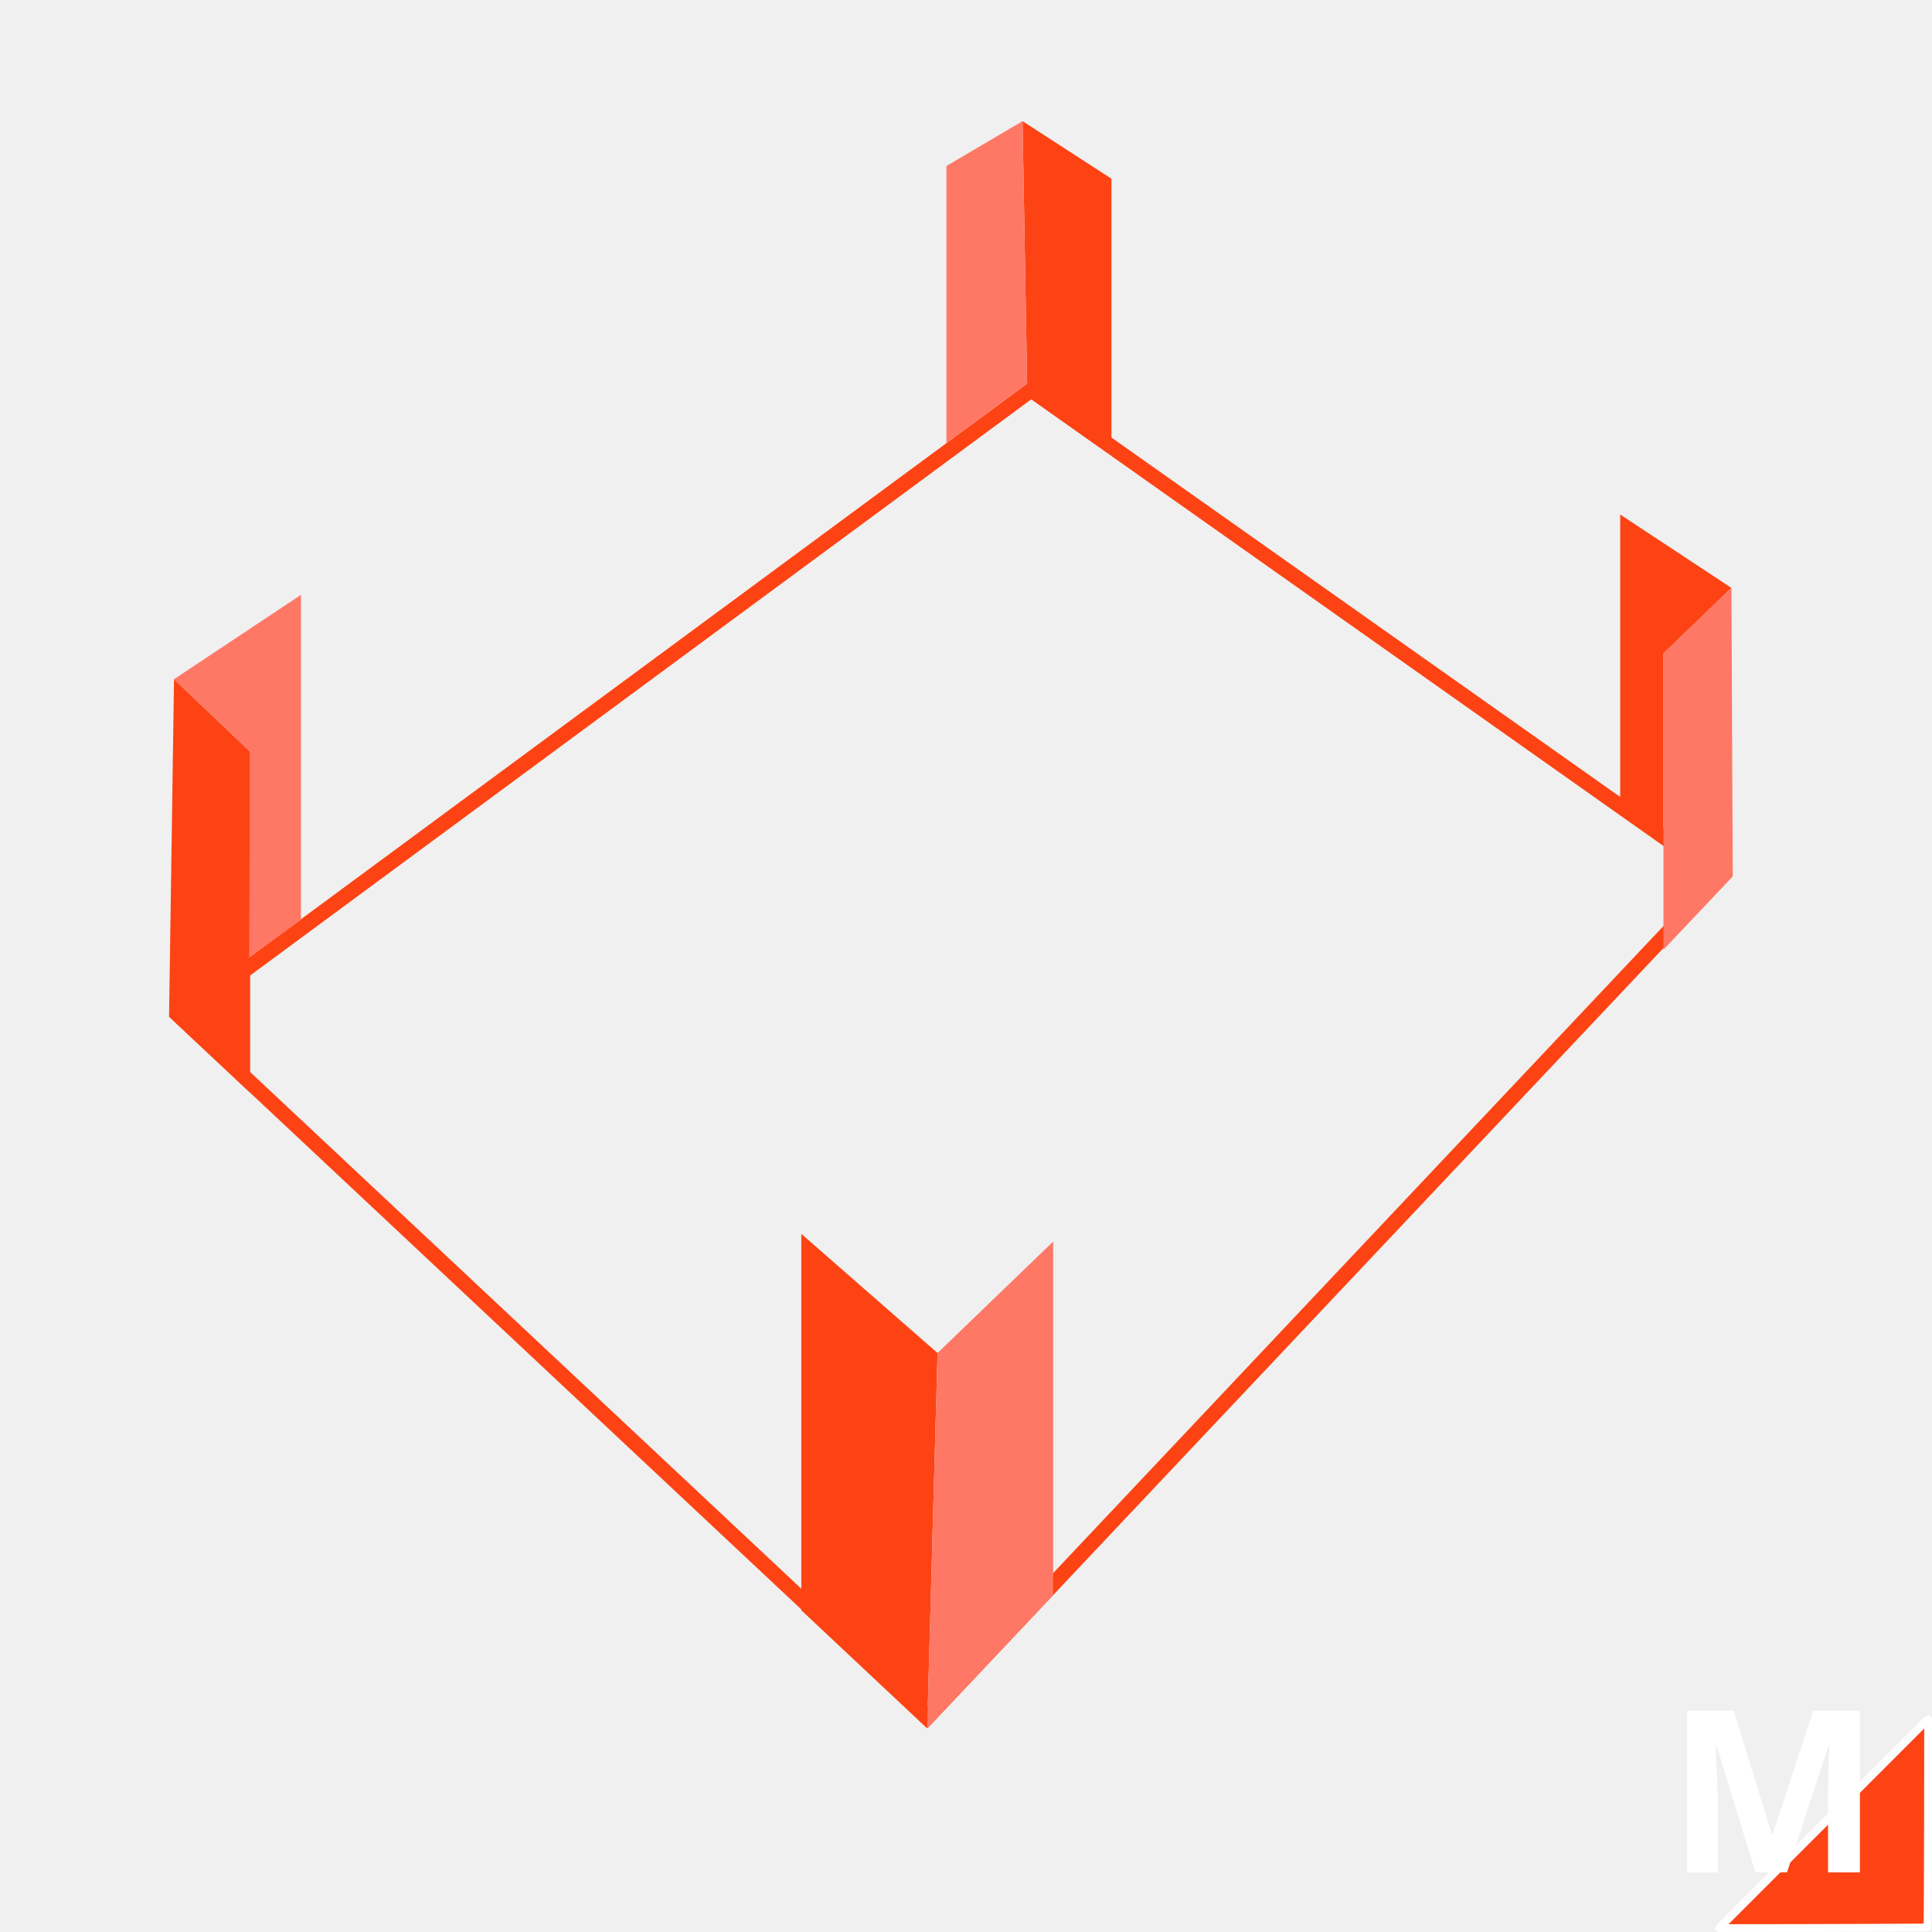
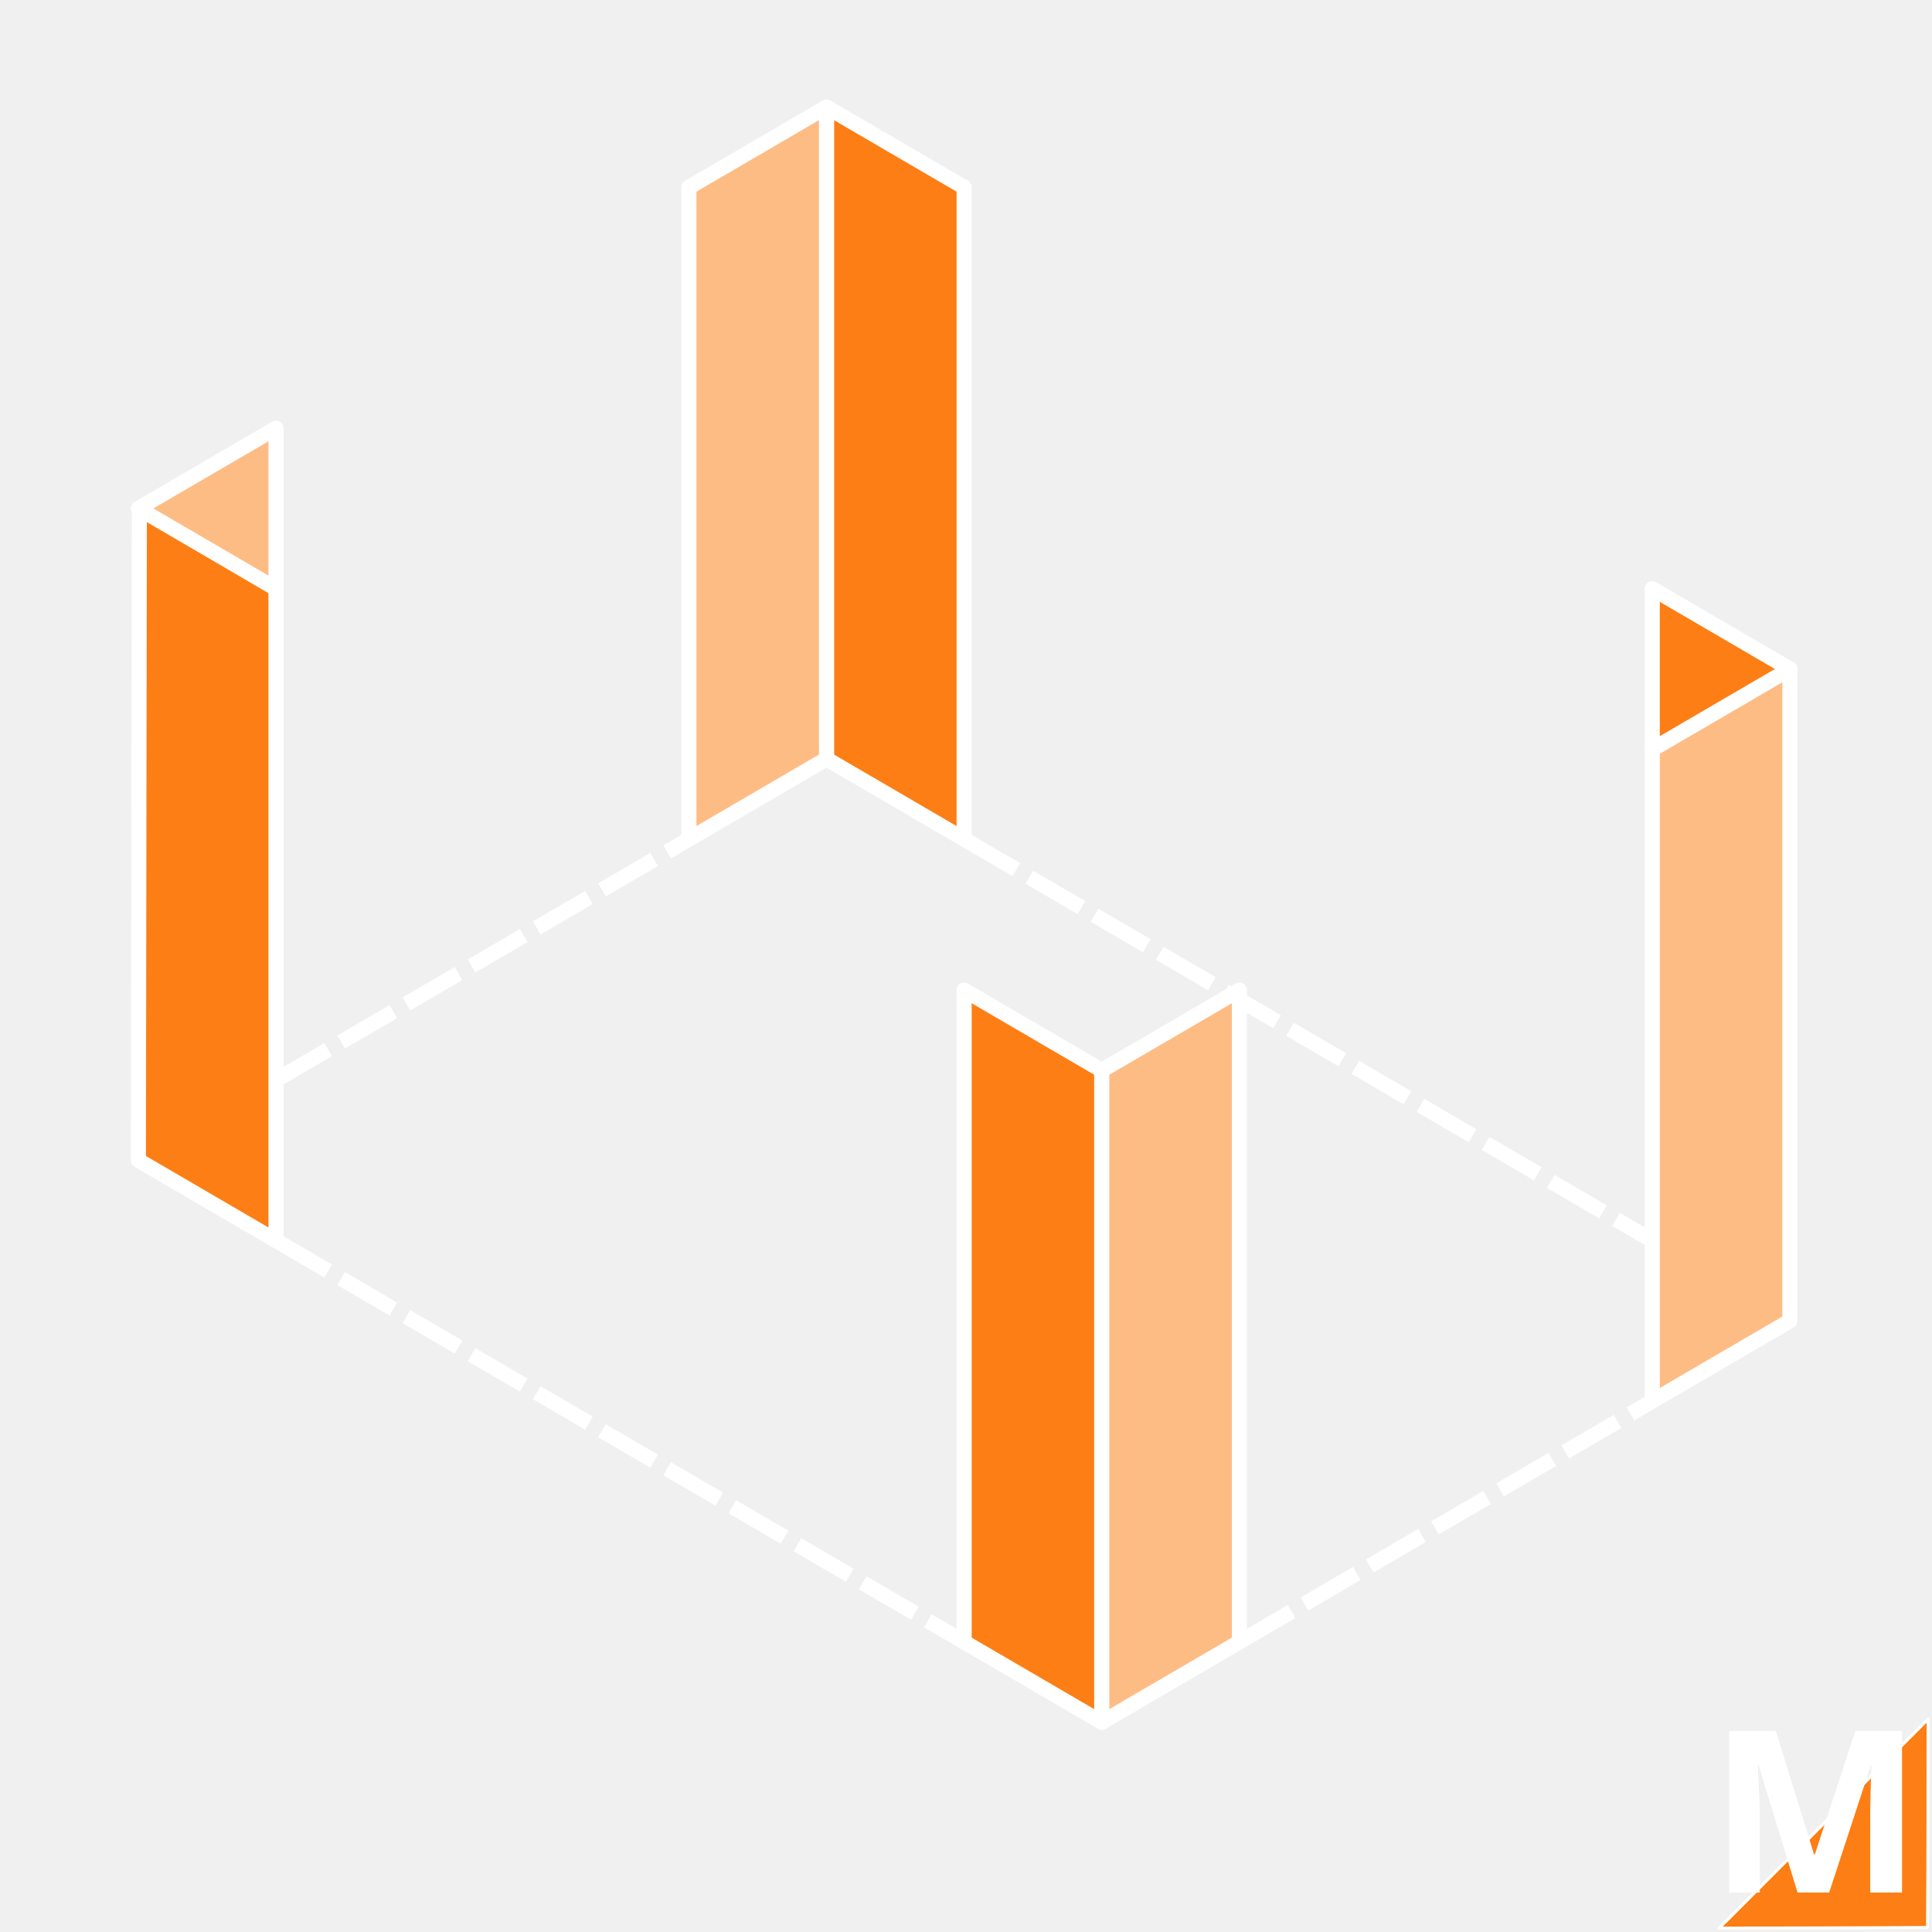
<svg xmlns="http://www.w3.org/2000/svg" width="128" height="128" viewBox="0 0 128 128" version="1.1" id="svg1">
  <defs id="defs1">
    <rect x="132.207" y="-31.851" width="80.386" height="199.195" id="rect16" />
    <rect x="140.296" y="51.821" width="44.743" height="78.364" id="rect15" />
    <clipPath clipPathUnits="userSpaceOnUse" id="clipPath2">
      <path d="M 40,0 V 950 H 970 V 0 Z" transform="translate(0,-2.5000001e-5)" id="path2" />
    </clipPath>
    <clipPath clipPathUnits="userSpaceOnUse" id="clipPath4">
      <path d="M 40,0 V 950 H 970 V 0 Z" transform="translate(0,-2.5000001e-5)" id="path4" />
    </clipPath>
    <clipPath clipPathUnits="userSpaceOnUse" id="clipPath6">
      <path d="M 40,0 V 950 H 970 V 0 Z" transform="translate(0,-2.5000001e-5)" id="path6" />
    </clipPath>
    <clipPath clipPathUnits="userSpaceOnUse" id="clipPath8">
      <path d="M 40,0 V 950 H 970 V 0 Z" transform="matrix(0.1,0,0,-0.1,-37.6645,4.108203)" id="path8" />
    </clipPath>
  </defs>
+   <g id="g1137" style="display:none" transform="translate(3e-6,-8.276918)">
+     <g id="g1097" transform="matrix(0.911807,0,0,0.9212333,0.05,0.05)">
+       <path style="fill:none;stroke:#000000;stroke-width:0.1" d="M 10,0 V 138.564" id="path1085" />
+       <path style="fill:none;stroke:#000000;stroke-width:0.1" d="M 20,0 V 138.564" id="path1086" />
+       <path style="fill:none;stroke:#000000;stroke-width:0.1" d="M 30,0 V 138.564" id="path1087" />
+       <path style="fill:none;stroke:#000000;stroke-width:0.1" d="M 40,0 V 138.564" id="path1088" />
+       <path style="fill:none;stroke:#000000;stroke-width:0.1" d="M 50,0 V 138.564" id="path1089" />
+       <path style="fill:none;stroke:#000000;stroke-width:0.1" d="M 60,0 V 138.564" id="path1090" />
+       <path style="fill:none;stroke:#000000;stroke-width:0.1" d="M 70,0 V 138.564" id="path1091" />
+       <path style="fill:none;stroke:#000000;stroke-width:0.1" d="M 80,0 V 138.564" id="path1092" />
+       <path style="fill:none;stroke:#000000;stroke-width:0.1" d="M 90,0 V 138.564" id="path1093" />
+       <path style="fill:none;stroke:#000000;stroke-width:0.1" d="M 100,0 V 138.564" id="path1094" />
+       <path style="fill:none;stroke:#000000;stroke-width:0.1" d="M 110,0 V 138.564" id="path1095" />
+       <path style="fill:none;stroke:#000000;stroke-width:0.1" d="M 120,0 V 138.564" id="path1096" />
+       <path style="fill:none;stroke:#000000;stroke-width:0.1" d="M 130,0 V 138.564" id="path1097" />
+     </g>
+     <path style="fill:none;stroke:#000000;stroke-width:0.1" d="M 10,138.564 0,132.791" id="path1098" transform="matrix(0.911807,0,0,0.9212333,0.05,0.05)" />
+     <path style="fill:none;stroke:#000000;stroke-width:0.1" d="M 30,138.564 0,121.244" id="path1099" transform="matrix(0.911807,0,0,0.9212333,0.05,0.05)" />
+     <path style="fill:none;stroke:#000000;stroke-width:0.1" d="M 50,138.564 0,109.697" id="path1100" transform="matrix(0.911807,0,0,0.9212333,0.05,0.05)" />
+     <path style="fill:none;stroke:#000000;stroke-width:0.1" d="M 70,138.564 0,98.15" id="path1101" transform="matrix(0.911807,0,0,0.9212333,0.05,0.05)" />
+     <path style="fill:none;stroke:#000000;stroke-width:0.1" d="M 90,138.564 0,86.603" id="path1102" transform="matrix(0.911807,0,0,0.9212333,0.05,0.05)" />
+     <path style="fill:none;stroke:#000000;stroke-width:0.1" d="M 110,138.564 0,75.056" id="path1103" transform="matrix(0.911807,0,0,0.9212333,0.05,0.05)" />
+     <path style="fill:none;stroke:#000000;stroke-width:0.1" d="M 130,138.564 0,63.509" id="path1104" transform="matrix(0.911807,0,0,0.9212333,0.05,0.05)" />
+     <path style="fill:none;stroke:#000000;stroke-width:0.1" d="M 140,132.791 0,51.962" id="path1105" transform="matrix(0.911807,0,0,0.9212333,0.05,0.05)" />
+     <path style="fill:none;stroke:#000000;stroke-width:0.1" d="M 140,121.244 0,40.414" id="path1106" transform="matrix(0.911807,0,0,0.9212333,0.05,0.05)" />
+     <path style="fill:none;stroke:#000000;stroke-width:0.1" d="M 140,109.697 0,28.867" id="path1107" transform="matrix(0.911807,0,0,0.9212333,0.05,0.05)" />
+     <path style="fill:none;stroke:#000000;stroke-width:0.1" d="M 140,98.15 0,17.32" id="path1108" transform="matrix(0.911807,0,0,0.9212333,0.05,0.05)" />
+     <path style="fill:none;stroke:#000000;stroke-width:0.1" d="M 140,86.603 0,5.774" id="path1109" transform="matrix(0.911807,0,0,0.9212333,0.05,0.05)" />
+     <path style="fill:none;stroke:#000000;stroke-width:0.1" d="M 140,75.056 10,0" id="path1110" transform="matrix(0.911807,0,0,0.9212333,0.05,0.05)" />
+     <path style="fill:none;stroke:#000000;stroke-width:0.1" d="M 140,63.509 30,0" id="path1111" transform="matrix(0.911807,0,0,0.9212333,0.05,0.05)" />
+     <path style="fill:none;stroke:#000000;stroke-width:0.1" d="M 140,51.962 50,0" id="path1112" transform="matrix(0.911807,0,0,0.9212333,0.05,0.05)" />
+     <path style="fill:none;stroke:#000000;stroke-width:0.1" d="M 140,40.414 70,0" id="path1113" transform="matrix(0.911807,0,0,0.9212333,0.05,0.05)" />
+     <path style="fill:none;stroke:#000000;stroke-width:0.1" d="M 140,28.867 90,0" id="path1114" transform="matrix(0.911807,0,0,0.9212333,0.05,0.05)" />
+     <path style="fill:none;stroke:#000000;stroke-width:0.1" d="M 140,17.32 110,0" id="path1115" transform="matrix(0.911807,0,0,0.9212333,0.05,0.05)" />
+     <path style="fill:none;stroke:#000000;stroke-width:0.1" d="M 140,5.774 130,0" id="path1116" transform="matrix(0.911807,0,0,0.9212333,0.05,0.05)" />
+     <g id="g1116" transform="matrix(0.911807,0,0,0.9212333,0.05,0.05)" />
+     <g id="g1135" transform="matrix(0.911807,0,0,0.9212333,0.05,0.05)">
+       <path style="fill:none;stroke:#000000;stroke-width:0.1" d="m 130,138.564 10,-5.773" id="path1117" />
+       <path style="fill:none;stroke:#000000;stroke-width:0.1" d="m 110,138.564 30,-17.32" id="path1118" />
+       <path style="fill:none;stroke:#000000;stroke-width:0.1" d="m 90,138.564 50,-28.867" id="path1119" />
+       <path style="fill:none;stroke:#000000;stroke-width:0.1" d="M 70,138.564 140,98.15" id="path1120" />
+       <path style="fill:none;stroke:#000000;stroke-width:0.1" d="M 50,138.564 140,86.603" id="path1121" />
+       <path style="fill:none;stroke:#000000;stroke-width:0.1" d="M 30,138.564 140,75.056" id="path1122" />
+       <path style="fill:none;stroke:#000000;stroke-width:0.1" d="M 10,138.564 140,63.509" id="path1123" />
+       <path style="fill:none;stroke:#000000;stroke-width:0.1" d="M 0,132.791 140,51.962" id="path1124" />
+       <path style="fill:none;stroke:#000000;stroke-width:0.1" d="M 0,121.244 140,40.414" id="path1125" />
+       <path style="fill:none;stroke:#000000;stroke-width:0.1" d="M 0,109.697 140,28.867" id="path1126" />
+       <path style="fill:none;stroke:#000000;stroke-width:0.1" d="M 0,98.15 140,17.32" id="path1127" />
+       <path style="fill:none;stroke:#000000;stroke-width:0.1" d="M 0,86.603 140,5.774" id="path1128" />
+       <path style="fill:none;stroke:#000000;stroke-width:0.1" d="M 0,75.056 130,0" id="path1129" />
+       <path style="fill:none;stroke:#000000;stroke-width:0.1" d="M 0,63.509 110,0" id="path1130" />
+       <path style="fill:none;stroke:#000000;stroke-width:0.1" d="M 0,51.962 90,0" id="path1131" />
+       <path style="fill:none;stroke:#000000;stroke-width:0.1" d="M 0,40.414 70,0" id="path1132" />
+       <path style="fill:none;stroke:#000000;stroke-width:0.1" d="M 0,28.867 50,0" id="path1133" />
+       <path style="fill:none;stroke:#000000;stroke-width:0.1" d="M 0,17.32 30,0" id="path1134" />
+       <path style="fill:none;stroke:#000000;stroke-width:0.1" d="M 0,5.774 10,0" id="path1135" />
+     </g>
+     <rect x="0" y="0" width="140" height="138.564" style="fill:none;stroke:#000000;stroke-width:0.1" id="rect1135" transform="matrix(0.911807,0,0,0.9212333,0.05,0.05)" />
+     <g transform="matrix(0.911807,0,0,0.9212333,0.05,0.05)" id="g1136" />
+   </g>
  <g id="layer3" style="display:inline;fill:#fe7865">
-     <path style="fill:none;stroke:#fd4314;stroke-width:1px;stroke-linecap:butt;stroke-linejoin:miter;stroke-opacity:1" d="M 68.315,25.841 11.974,67.399 61.447,113.778 113.969,58.093 Z" id="path5" />
-     <path style="display:inline;fill:#fd4314;stroke:none;stroke-width:1.002;stroke-linecap:butt;stroke-linejoin:miter;stroke-dasharray:none;stroke-opacity:1" d="m 11.529,44.999 -0.328,22.356 5.372,5.043 V 49.804 Z" id="path33" />
-     <path style="display:inline;fill:#fd4314;stroke:none;stroke-width:1px;stroke-linecap:butt;stroke-linejoin:miter;stroke-opacity:1" d="M 53.088,81.746 V 106.683 l 8.339,7.829 0.687,-24.871 z" id="path34" />
-     <path style="display:inline;fill:#fd4314;stroke:none;stroke-width:1px;stroke-linecap:butt;stroke-linejoin:miter;stroke-opacity:1" d="m 67.747,8.026 0.303,17.384 5.586,4.19 V 11.84 Z" id="path35" />
-     <path style="display:inline;fill:#fd4314;stroke:none;stroke-width:1px;stroke-linecap:butt;stroke-linejoin:miter;stroke-opacity:1" d="M 107.344,34.09 V 53.412 l 2.865,1.541 V 43.29 l 4.502,-4.338 z" id="path36" />
-     <path style="display:inline;fill:#fe7865;stroke:none;stroke-width:1px;stroke-linecap:butt;stroke-linejoin:miter;stroke-opacity:1" d="m 114.71,38.952 -4.502,4.338 v 19.629 l 4.592,-4.856 z" id="path37" />
-     <path style="display:inline;fill:#fe7865;stroke:none;stroke-width:1px;stroke-linecap:butt;stroke-linejoin:miter;stroke-opacity:1" d="M 62.704,29.354 68.05,25.41 67.747,8.026 c 0,0 -5.043,2.972 -5.043,2.972 z" id="path38" />
-     <path style="display:inline;fill:#fe7865;stroke:none;stroke-width:1px;stroke-linecap:butt;stroke-linejoin:miter;stroke-opacity:1" d="m 11.529,44.999 8.41,-5.588 v 21.531 l -3.436,2.5 0.069,-13.639 z" id="path39" />
-     <path style="display:inline;fill:#fe7865;stroke:none;stroke-width:1px;stroke-linecap:butt;stroke-linejoin:miter;stroke-opacity:1" d="m 62.114,89.641 7.66,-7.382 V 105.683 l -8.347,8.829 z" id="path40" />
+     <g id="layer5" style="display:inline;fill:#fe7865">
+       <path style="display:none;fill:none;fill-opacity:0.5;stroke:#ffffff;stroke-width:0.5;stroke-linecap:butt;stroke-linejoin:bevel;stroke-dasharray:1, 0.5;stroke-dashoffset:0;stroke-opacity:1" d="M 118.585,87.511 54.758,50.279 9.168,76.873" id="path1-9" />
+       <path style="display:none;fill:none;fill-opacity:0.5;stroke:#ffffff;stroke-width:0.5;stroke-linecap:butt;stroke-linejoin:bevel;stroke-dasharray:1, 0.5;stroke-dashoffset:0;stroke-opacity:1" d="M 9.168,34.323 C 72.995,71.173 72.995,71.554 72.995,71.554 L 118.585,44.961" id="path1-5-2-3" />
+       <path style="fill:#fd7e14;stroke:#ffffff;stroke-width:1px;stroke-linecap:butt;stroke-linejoin:round;stroke-opacity:1" d="M 9.168,76.873 9.233,33.648 18.286,39.004 V 82.192 Z" id="path3" />
+       <path style="fill:#febc85;stroke:#ffffff;stroke-width:1px;stroke-linecap:butt;stroke-linejoin:round;stroke-opacity:1" d="m 9.168,33.686 9.118,-5.319 V 39.004 Z" id="path5" />
+       <path style="fill:#fd7e14;stroke:#ffffff;stroke-width:1px;stroke-linecap:round;stroke-linejoin:round;stroke-opacity:1" d="m 54.758,50.279 9.118,5.319 V 12.411 l -9.118,-5.319 z" id="path9" />
+       <path style="fill:#febc85;stroke:#ffffff;stroke-width:1px;stroke-linecap:butt;stroke-linejoin:round;stroke-opacity:1" d="M 109.467,92.829 V 49.642 c 0,4e-6 9.118,-5.319 9.118,-5.319 l -3e-4,43.188 z" id="path10" />
+       <path style="fill:#fd7e14;stroke:#ffffff;stroke-width:1px;stroke-linecap:butt;stroke-linejoin:round;stroke-opacity:1" d="M 118.585,44.323 109.467,39.004 V 49.642 Z" id="path11" />
+       <path style="fill:#febc85;stroke:#ffffff;stroke-width:1px;stroke-linecap:round;stroke-linejoin:round;stroke-opacity:1" d="m 54.758,50.279 -9.118,5.319 9e-5,-43.187 9.118,-5.319 z" id="path14" />
+       <path style="fill:none;stroke:#ffffff;stroke-width:1px;stroke-linecap:butt;stroke-linejoin:miter;stroke-dasharray:4, 1;stroke-dashoffset:0;stroke-opacity:1" d="m 18.286,82.192 45.59,26.594" id="path15" />
+       <path style="fill:none;stroke:#ffffff;stroke-width:1px;stroke-linecap:butt;stroke-linejoin:miter;stroke-dasharray:4, 1;stroke-dashoffset:0;stroke-opacity:1" d="M 82.113,108.785 109.467,92.829" id="path16" />
+       <path style="fill:none;stroke:#ffffff;stroke-width:1px;stroke-linecap:butt;stroke-linejoin:miter;stroke-dasharray:4, 1;stroke-dashoffset:0;stroke-opacity:1" d="M 18.286,71.554 45.669,55.581" id="path17" />
+       <path style="fill:none;stroke:#ffffff;stroke-width:1px;stroke-linecap:butt;stroke-linejoin:miter;stroke-dasharray:4, 1;stroke-dashoffset:0;stroke-opacity:1" d="M 63.876,55.598 109.467,82.192" id="path18" />
+     </g>
+     <path style="fill:#fd7e14;stroke:#ffffff;stroke-width:1px;stroke-linecap:butt;stroke-linejoin:round;stroke-opacity:1" d="m 72.995,114.104 -3e-6,-43.187 -9.118,-5.319 v 43.187 z" id="path12" />
+     <path style="fill:#febc85;stroke:#ffffff;stroke-width:1px;stroke-linecap:butt;stroke-linejoin:round;stroke-opacity:1" d="m 72.995,70.917 9.118,-5.319 8e-6,43.187 -9.118,5.319 z" id="path13" />
  </g>
  <g id="layer1" style="display:inline">
-     <g id="g1">
-       <path style="fill:#fd4314;fill-opacity:1;stroke:#ffffff;stroke-width:0.515;stroke-linecap:round;stroke-linejoin:round;stroke-miterlimit:0;stroke-dasharray:none;stroke-opacity:1;paint-order:normal" d="m 127.742,113.894 c -7.2,7.2 1.471,-1.467 -13.845,13.848 7.586,0 13.806,-0.042 13.806,-0.042 0,0 0.039,-3.57 0.039,-13.806 z" id="path7" />
-       <text xml:space="preserve" style="font-size:15px;line-height:1.25;font-family:sans-serif;fill:#ffffff;fill-opacity:1" x="110.424" y="124.046" id="text14-6-6-5-2">
-         <tspan id="tspan14-8-4-0-1" x="110.424" y="124.046" style="font-style:normal;font-variant:normal;font-weight:bold;font-stretch:normal;font-size:15px;font-family:Cantarell;-inkscape-font-specification:'Cantarell Bold';fill:#ffffff;fill-opacity:1">M</tspan>
-       </text>
-     </g>
+     <path style="display:inline;fill:#fd7e14;fill-opacity:1;stroke:#ffffff;stroke-width:0.2;stroke-linecap:round;stroke-linejoin:round;stroke-miterlimit:0;stroke-dasharray:none;stroke-opacity:1;paint-order:normal" d="m 127.742,113.894 c -7.2,7.2 1.471,-1.467 -13.845,13.848 7.586,0 13.806,-0.042 13.806,-0.042 0,0 0.039,-3.57 0.039,-13.806 z" id="path406" />
+     <text xml:space="preserve" style="font-size:15px;line-height:1.25;font-family:sans-serif;display:inline;fill:#ffffff;fill-opacity:1" x="113.217" y="125.385" id="text14-6-6-5-2">
+       <tspan id="tspan14-8-4-0-1" x="113.217" y="125.385" style="font-style:normal;font-variant:normal;font-weight:bold;font-stretch:normal;font-size:15px;font-family:Cantarell;-inkscape-font-specification:'Cantarell Bold';fill:#ffffff;fill-opacity:1">M</tspan>
+     </text>
+     <text xml:space="preserve" style="font-size:15px;line-height:1.25;font-family:sans-serif;display:none;fill:#ffffff;fill-opacity:1" x="117.057" y="125.52" id="text14-6-6-5-2-7">
+       <tspan id="tspan14-8-4-0-1-0" x="0" y="0" style="font-style:normal;font-variant:normal;font-weight:bold;font-stretch:normal;font-size:15px;font-family:Cantarell;-inkscape-font-specification:'Cantarell Bold';fill:#ffffff;fill-opacity:1">S</tspan>
+     </text>
  </g>
</svg>
